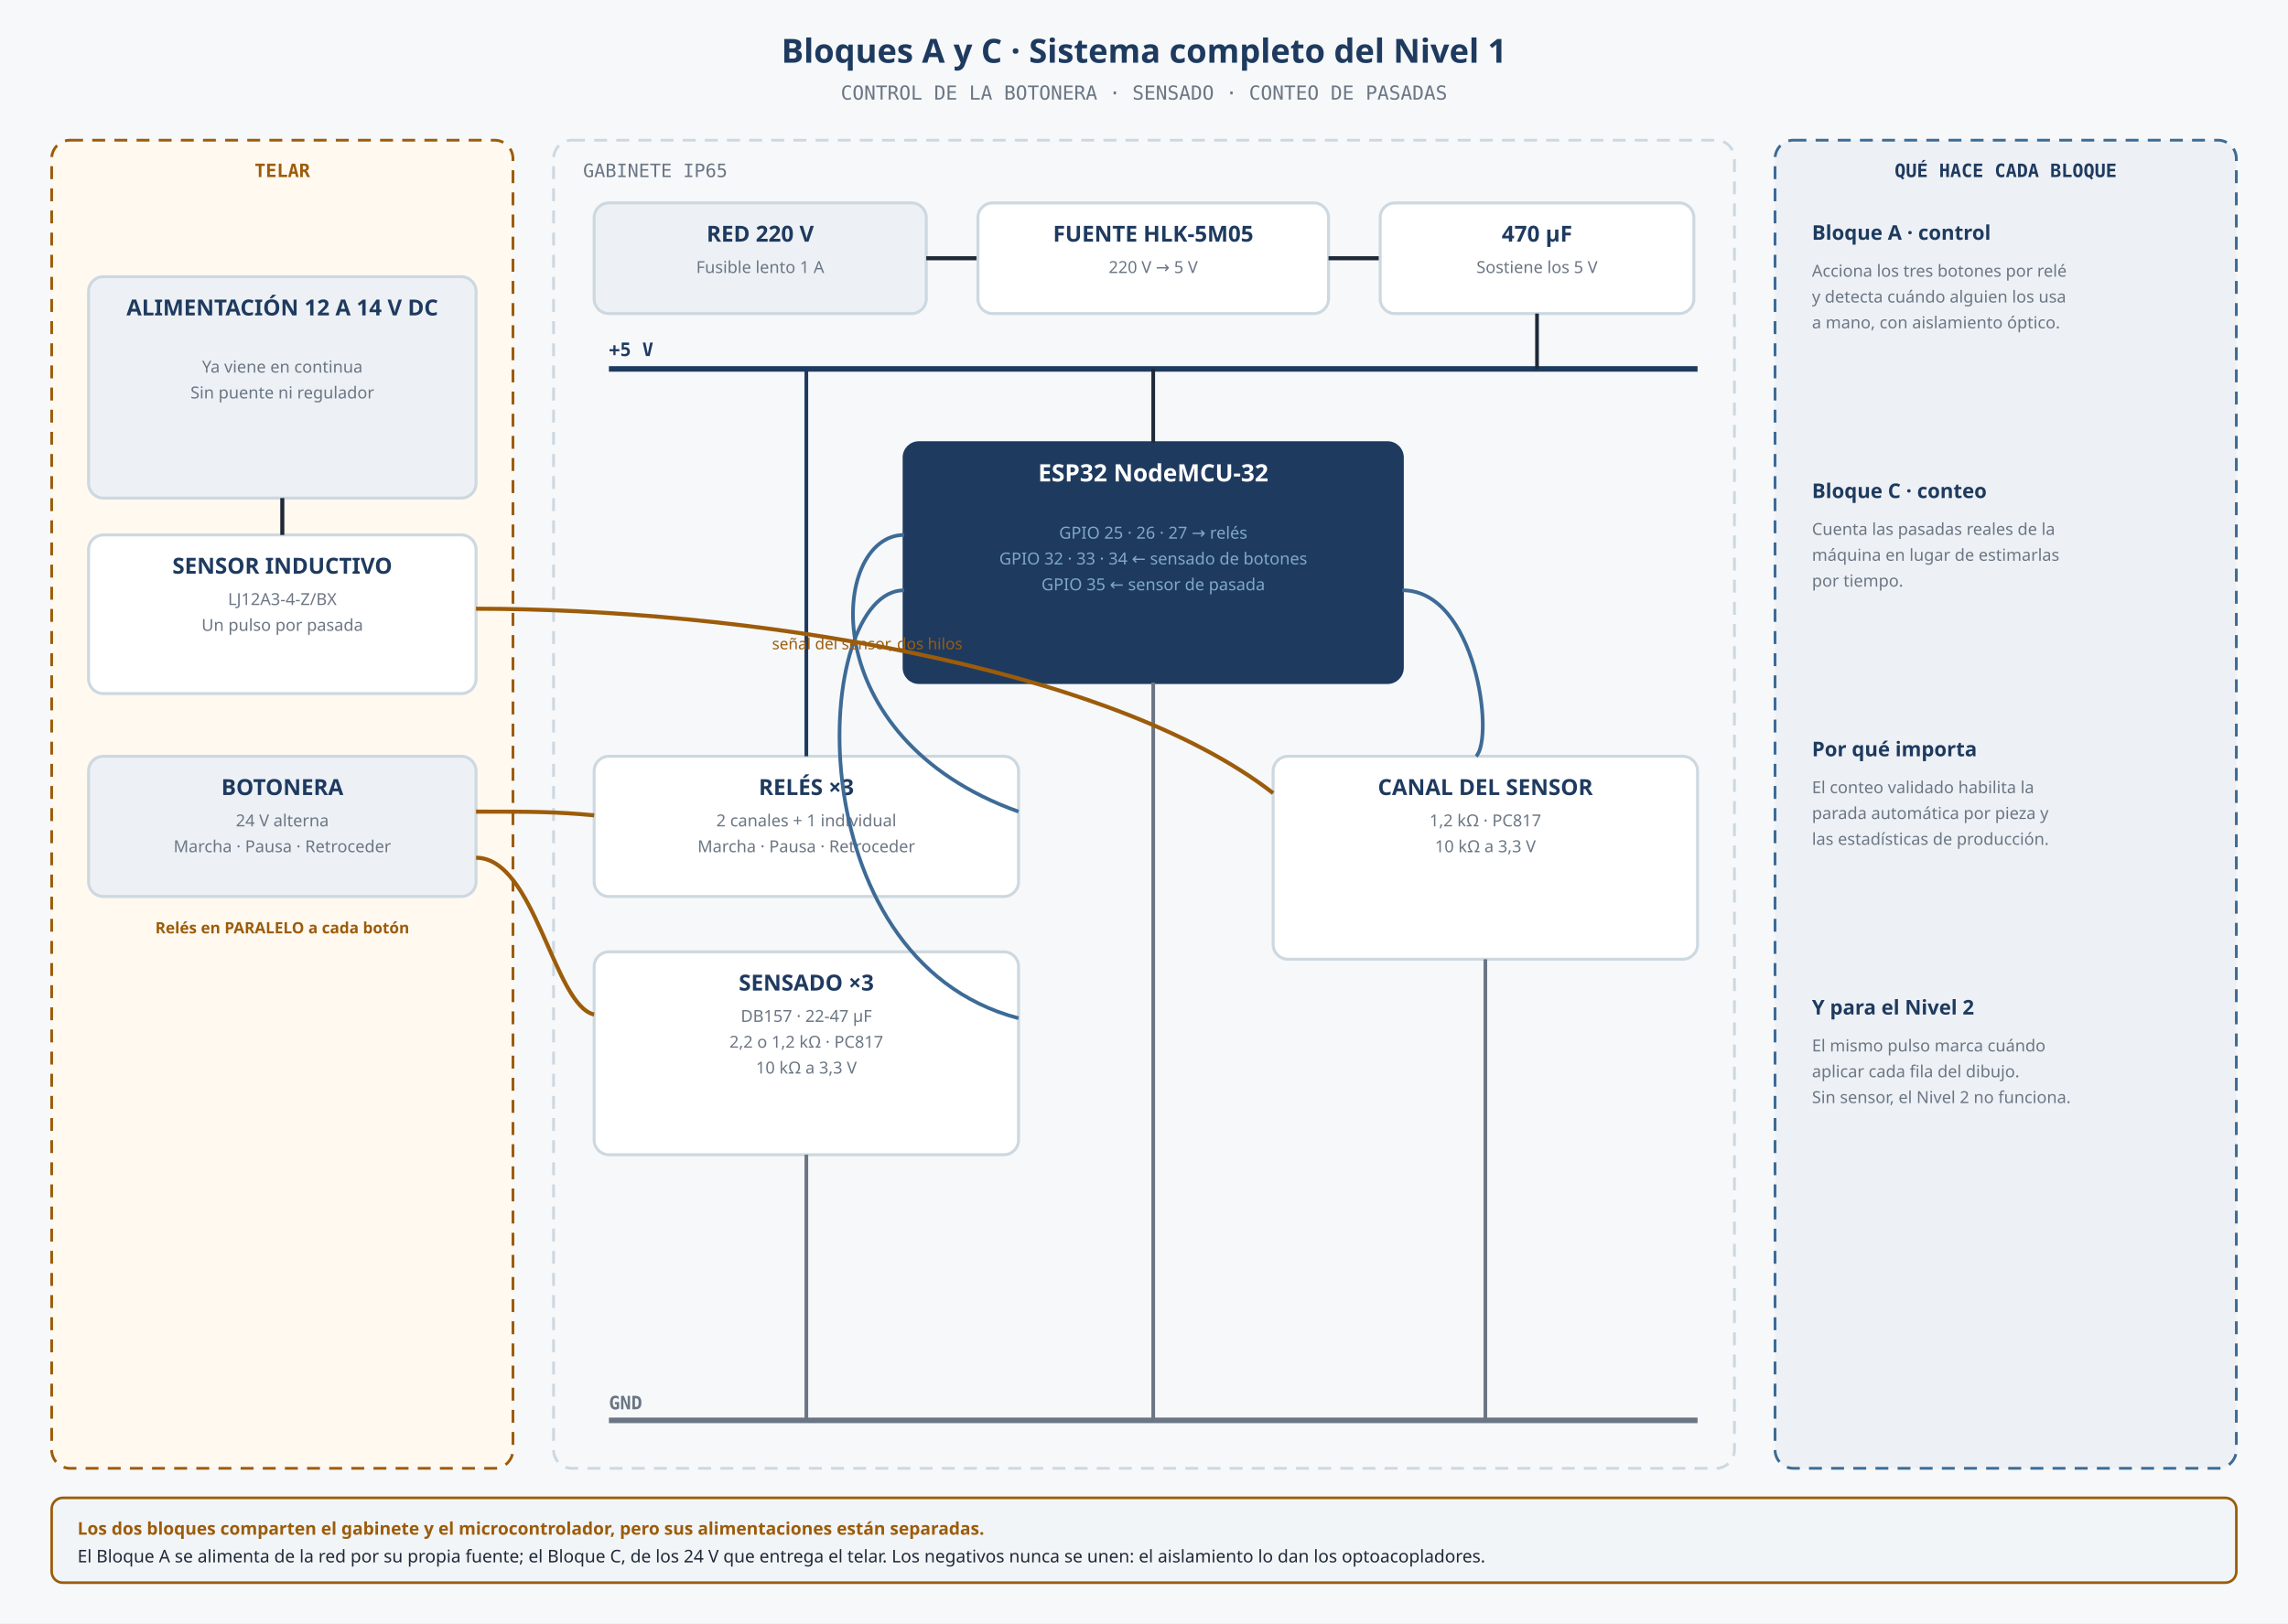
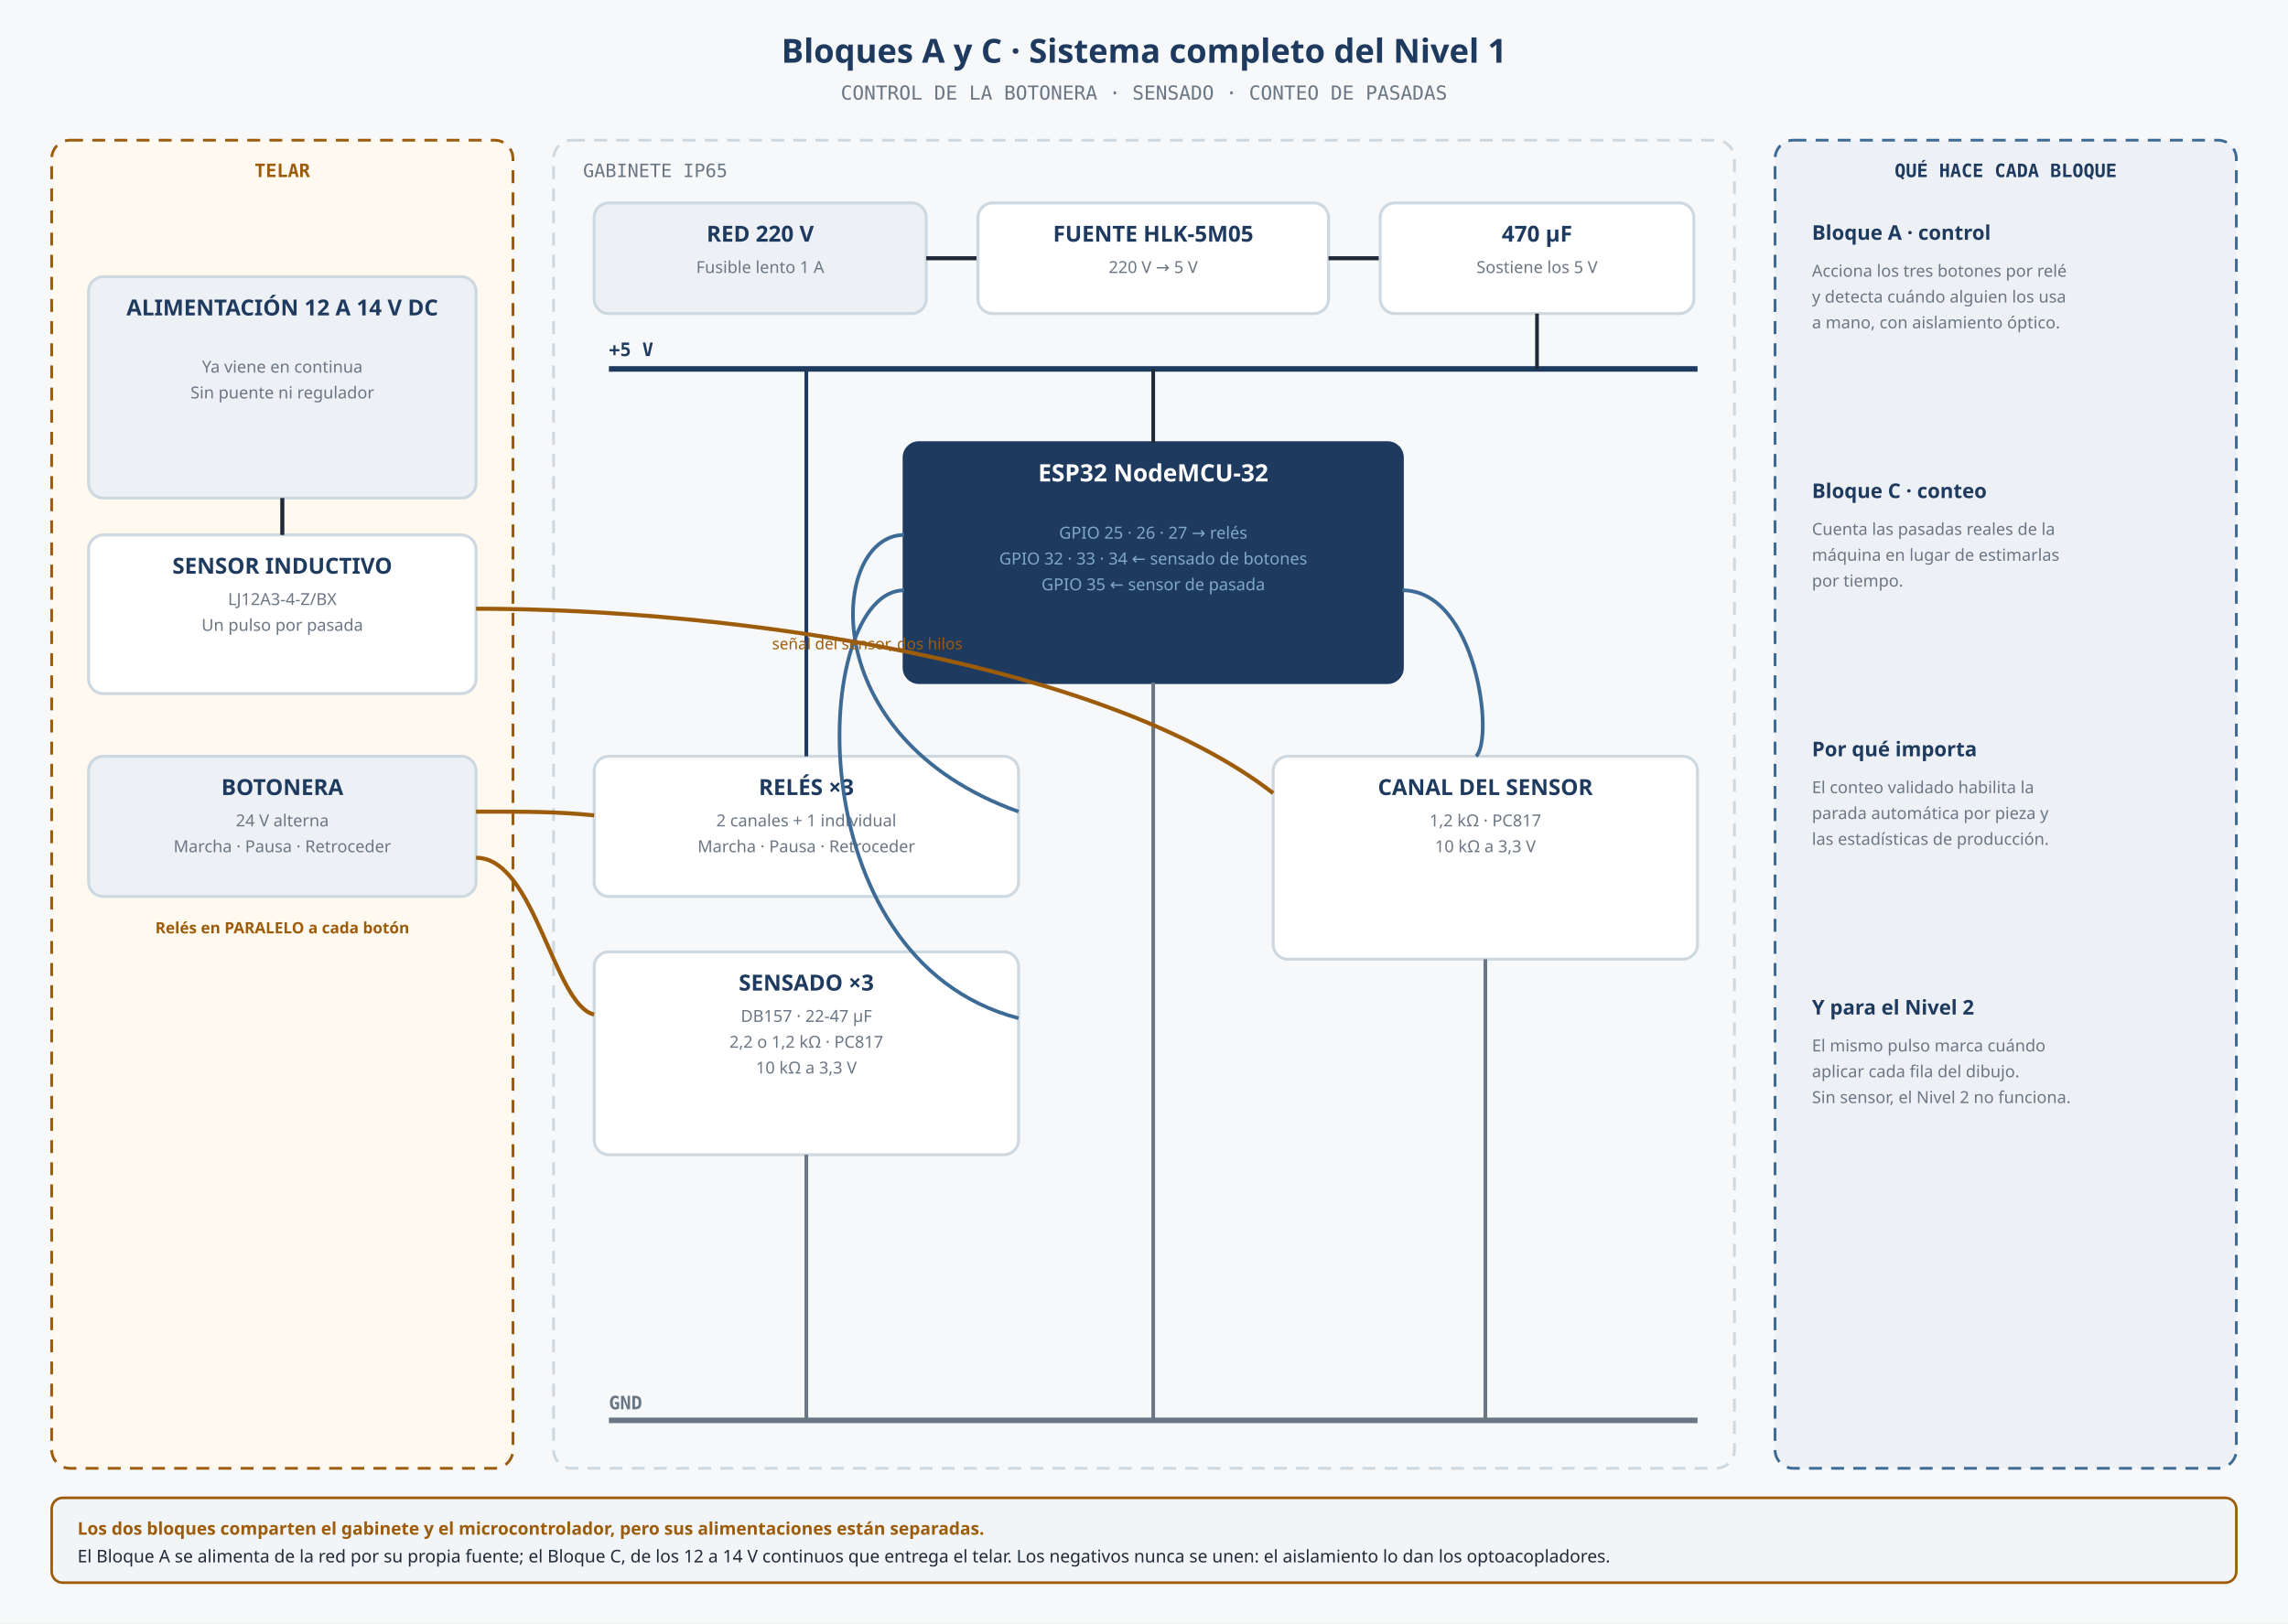
<svg xmlns="http://www.w3.org/2000/svg" viewBox="0 0 1240 880" font-family="IBM Plex Sans, system-ui, sans-serif">
  <rect width="1240" height="880" fill="#F6F8FA" />
  <text x="620.0" y="34" text-anchor="middle" font-size="18" font-weight="600" fill="#1E3A5F" font-family="Questrial, sans-serif">Bloques A y C · Sistema completo del Nivel 1</text>
  <text x="620.0" y="54" text-anchor="middle" font-size="10.5" fill="#6B7684" font-family="IBM Plex Mono, ui-monospace, monospace">CONTROL DE LA BOTONERA · SENSADO · CONTEO DE PASADAS</text>
  <rect x="300" y="76" width="640" height="720" rx="10" fill="none" stroke="#CDD8E0" stroke-width="1.5" stroke-dasharray="7 5" />
  <text x="316" y="96" font-size="10" fill="#6B7684" font-family="IBM Plex Mono, ui-monospace, monospace">GABINETE IP65</text>
  <rect x="322" y="110" width="180" height="60" rx="8" fill="#EDF1F5" stroke="#CDD8E0" stroke-width="1.6" />
  <text x="412.0" y="131" text-anchor="middle" font-size="12" font-weight="600" fill="#1E3A5F" font-family="Questrial, sans-serif">RED 220 V</text>
  <text x="412.0" y="148" text-anchor="middle" font-size="9" fill="#6B7684">Fusible lento 1 A</text>
  <line x1="502" y1="140" x2="530" y2="140" stroke="#1F2937" stroke-width="2.2" />
  <rect x="530" y="110" width="190" height="60" rx="8" fill="#FFFFFF" stroke="#CDD8E0" stroke-width="1.6" />
  <text x="625.0" y="131" text-anchor="middle" font-size="12" font-weight="600" fill="#1E3A5F" font-family="Questrial, sans-serif">FUENTE HLK-5M05</text>
  <text x="625.0" y="148" text-anchor="middle" font-size="9" fill="#6B7684">220 V → 5 V</text>
  <line x1="720" y1="140" x2="748" y2="140" stroke="#1F2937" stroke-width="2.2" />
  <rect x="748" y="110" width="170" height="60" rx="8" fill="#FFFFFF" stroke="#CDD8E0" stroke-width="1.6" />
  <text x="833.0" y="131" text-anchor="middle" font-size="12" font-weight="600" fill="#1E3A5F" font-family="Questrial, sans-serif">470 µF</text>
  <text x="833.0" y="148" text-anchor="middle" font-size="9" fill="#6B7684">Sostiene los 5 V</text>
  <line x1="330" y1="200" x2="920" y2="200" stroke="#1E3A5F" stroke-width="3" />
  <text x="330" y="193" font-size="10" fill="#1E3A5F" font-weight="bold" font-family="IBM Plex Mono, ui-monospace, monospace">+5 V</text>
  <line x1="330" y1="770" x2="920" y2="770" stroke="#6B7684" stroke-width="3" />
  <text x="330" y="764" font-size="10" fill="#6B7684" font-weight="bold" font-family="IBM Plex Mono, ui-monospace, monospace">GND</text>
  <line x1="833" y1="170" x2="833" y2="200" stroke="#1F2937" stroke-width="2" />
  <rect x="490" y="240" width="270" height="130" rx="8" fill="#1E3A5F" stroke="#1E3A5F" stroke-width="1.6" />
  <text x="625.0" y="261" text-anchor="middle" font-size="13" font-weight="600" fill="#FFFFFF" font-family="Questrial, sans-serif">ESP32 NodeMCU-32</text>
  <text x="625.0" y="278" text-anchor="middle" font-size="9" fill="#7FA8C9" />
  <text x="625.0" y="292" text-anchor="middle" font-size="9" fill="#7FA8C9">GPIO 25 · 26 · 27   →   relés</text>
  <text x="625.0" y="306" text-anchor="middle" font-size="9" fill="#7FA8C9">GPIO 32 · 33 · 34   ←   sensado de botones</text>
  <text x="625.0" y="320" text-anchor="middle" font-size="9" fill="#7FA8C9">GPIO 35   ←   sensor de pasada</text>
  <line x1="625" y1="200" x2="625" y2="240" stroke="#1F2937" stroke-width="2" />
  <line x1="625" y1="370" x2="625" y2="770" stroke="#6B7684" stroke-width="2" />
  <rect x="322" y="410" width="230" height="76" rx="8" fill="#FFFFFF" stroke="#CDD8E0" stroke-width="1.6" />
  <text x="437.0" y="431" text-anchor="middle" font-size="12" font-weight="600" fill="#1E3A5F" font-family="Questrial, sans-serif">RELÉS ×3</text>
  <text x="437.0" y="448" text-anchor="middle" font-size="9" fill="#6B7684">2 canales + 1 individual</text>
  <text x="437.0" y="462" text-anchor="middle" font-size="9" fill="#6B7684">Marcha · Pausa · Retroceder</text>
  <rect x="322" y="516" width="230" height="110" rx="8" fill="#FFFFFF" stroke="#CDD8E0" stroke-width="1.6" />
  <text x="437.0" y="537" text-anchor="middle" font-size="12" font-weight="600" fill="#1E3A5F" font-family="Questrial, sans-serif">SENSADO ×3</text>
  <text x="437.0" y="554" text-anchor="middle" font-size="9" fill="#6B7684">DB157 · 22-47 µF</text>
  <text x="437.0" y="568" text-anchor="middle" font-size="9" fill="#6B7684">2,2 o 1,2 kΩ · PC817</text>
  <text x="437.0" y="582" text-anchor="middle" font-size="9" fill="#6B7684">10 kΩ a 3,3 V</text>
  <rect x="690" y="410" width="230" height="110" rx="8" fill="#FFFFFF" stroke="#CDD8E0" stroke-width="1.6" />
  <text x="805.0" y="431" text-anchor="middle" font-size="12" font-weight="600" fill="#1E3A5F" font-family="Questrial, sans-serif">CANAL DEL SENSOR</text>
  <text x="805.0" y="448" text-anchor="middle" font-size="9" fill="#6B7684">1,2 kΩ · PC817</text>
  <text x="805.0" y="462" text-anchor="middle" font-size="9" fill="#6B7684">10 kΩ a 3,3 V</text>
  <path d="M490 290 C 450 290, 440 400, 552 440" fill="none" stroke="#3D6B96" stroke-width="2" />
  <path d="M490 320 C 440 320, 430 520, 552 552" fill="none" stroke="#3D6B96" stroke-width="2" />
  <path d="M760 320 C 800 320, 810 400, 800 410" fill="none" stroke="#3D6B96" stroke-width="2" />
  <line x1="437" y1="200" x2="437" y2="410" stroke="#1E3A5F" stroke-width="2" />
  <line x1="437" y1="626" x2="437" y2="770" stroke="#6B7684" stroke-width="2" />
  <line x1="805" y1="520" x2="805" y2="770" stroke="#6B7684" stroke-width="2" />
  <rect x="28" y="76" width="250" height="720" rx="10" fill="#FFF9F0" stroke="#9C5C0A" stroke-width="1.5" stroke-dasharray="7 5" />
  <text x="153" y="96" text-anchor="middle" font-size="10" font-weight="bold" fill="#9C5C0A" font-family="IBM Plex Mono, ui-monospace, monospace">TELAR</text>
  <rect x="48" y="410" width="210" height="76" rx="8" fill="#EDF1F5" stroke="#CDD8E0" stroke-width="1.6" />
  <text x="153.0" y="431" text-anchor="middle" font-size="12" font-weight="600" fill="#1E3A5F" font-family="Questrial, sans-serif">BOTONERA</text>
  <text x="153.0" y="448" text-anchor="middle" font-size="9" fill="#6B7684">24 V alterna</text>
  <text x="153.0" y="462" text-anchor="middle" font-size="9" fill="#6B7684">Marcha · Pausa · Retroceder</text>
  <text x="153" y="506" text-anchor="middle" font-size="8.5" fill="#9C5C0A" font-weight="bold">Relés en PARALELO a cada botón</text>
  <path d="M258 440 C 290 440, 300 440, 322 442" fill="none" stroke="#9C5C0A" stroke-width="2.2" />
  <path d="M258 465 C 290 465, 300 545, 322 550" fill="none" stroke="#9C5C0A" stroke-width="2.2" />
  <rect x="48" y="150" width="210" height="120" rx="8" fill="#EDF1F5" stroke="#CDD8E0" stroke-width="1.6" />
  <text x="153.0" y="171" text-anchor="middle" font-size="12" font-weight="600" fill="#1E3A5F" font-family="Questrial, sans-serif">ALIMENTACIÓN 12 A 14 V DC</text>
  <text x="153.0" y="188" text-anchor="middle" font-size="9" fill="#6B7684" />
  <text x="153.0" y="202" text-anchor="middle" font-size="9" fill="#6B7684">Ya viene en continua</text>
  <text x="153.0" y="216" text-anchor="middle" font-size="9" fill="#6B7684">Sin puente ni regulador</text>
  <rect x="48" y="290" width="210" height="86" rx="8" fill="#FFFFFF" stroke="#CDD8E0" stroke-width="1.6" />
  <text x="153.0" y="311" text-anchor="middle" font-size="12" font-weight="600" fill="#1E3A5F" font-family="Questrial, sans-serif">SENSOR INDUCTIVO</text>
  <text x="153.0" y="328" text-anchor="middle" font-size="9" fill="#6B7684">LJ12A3-4-Z/BX</text>
  <text x="153.0" y="342" text-anchor="middle" font-size="9" fill="#6B7684">Un pulso por pasada</text>
  <line x1="153" y1="270" x2="153" y2="290" stroke="#1F2937" stroke-width="2.2" />
  <path d="M258 330 C 400 330, 600 360, 690 430" fill="none" stroke="#9C5C0A" stroke-width="2.2" />
  <text x="470" y="352" text-anchor="middle" font-size="8.5" fill="#9C5C0A">señal del sensor, dos hilos</text>
  <rect x="962" y="76" width="250" height="720" rx="10" fill="#EDF1F5" stroke="#3D6B96" stroke-width="1.5" stroke-dasharray="7 5" />
  <text x="1087" y="96" text-anchor="middle" font-size="10" font-weight="bold" fill="#1E3A5F" font-family="IBM Plex Mono, ui-monospace, monospace">QUÉ HACE CADA BLOQUE</text>
  <text x="982" y="130" font-size="11" font-weight="600" fill="#1E3A5F" font-family="Questrial, sans-serif">Bloque A · control</text>
  <text x="982" y="150" font-size="9" fill="#6B7684">Acciona los tres botones por relé</text>
  <text x="982" y="164" font-size="9" fill="#6B7684">y detecta cuándo alguien los usa</text>
  <text x="982" y="178" font-size="9" fill="#6B7684">a mano, con aislamiento óptico.</text>
  <text x="982" y="270" font-size="11" font-weight="600" fill="#1E3A5F" font-family="Questrial, sans-serif">Bloque C · conteo</text>
  <text x="982" y="290" font-size="9" fill="#6B7684">Cuenta las pasadas reales de la</text>
  <text x="982" y="304" font-size="9" fill="#6B7684">máquina en lugar de estimarlas</text>
  <text x="982" y="318" font-size="9" fill="#6B7684">por tiempo.</text>
  <text x="982" y="410" font-size="11" font-weight="600" fill="#1E3A5F" font-family="Questrial, sans-serif">Por qué importa</text>
  <text x="982" y="430" font-size="9" fill="#6B7684">El conteo validado habilita la</text>
  <text x="982" y="444" font-size="9" fill="#6B7684">parada automática por pieza y</text>
  <text x="982" y="458" font-size="9" fill="#6B7684">las estadísticas de producción.</text>
  <text x="982" y="550" font-size="11" font-weight="600" fill="#1E3A5F" font-family="Questrial, sans-serif">Y para el Nivel 2</text>
  <text x="982" y="570" font-size="9" fill="#6B7684">El mismo pulso marca cuándo</text>
  <text x="982" y="584" font-size="9" fill="#6B7684">aplicar cada fila del dibujo.</text>
  <text x="982" y="598" font-size="9" fill="#6B7684">Sin sensor, el Nivel 2 no funciona.</text>
  <rect x="28" y="812" width="1184" height="46" rx="6" fill="#F2F5F8" stroke="#9C5C0A" stroke-width="1.4" />
  <text x="42" y="832" font-size="9.5" font-weight="bold" fill="#9C5C0A">Los dos bloques comparten el gabinete y el microcontrolador, pero sus alimentaciones están separadas.</text>
-   <text x="42" y="847" font-size="9.5" fill="#1F2937">El Bloque A se alimenta de la red por su propia fuente; el Bloque C, de los 24 V que entrega el telar. Los negativos nunca se unen: el aislamiento lo dan los optoacopladores.</text>
+   <text x="42" y="847" font-size="9.5" fill="#1F2937">El Bloque A se alimenta de la red por su propia fuente; el Bloque C, de los 12 a 14 V continuos que entrega el telar. Los negativos nunca se unen: el aislamiento lo dan los optoacopladores.</text>
</svg>
